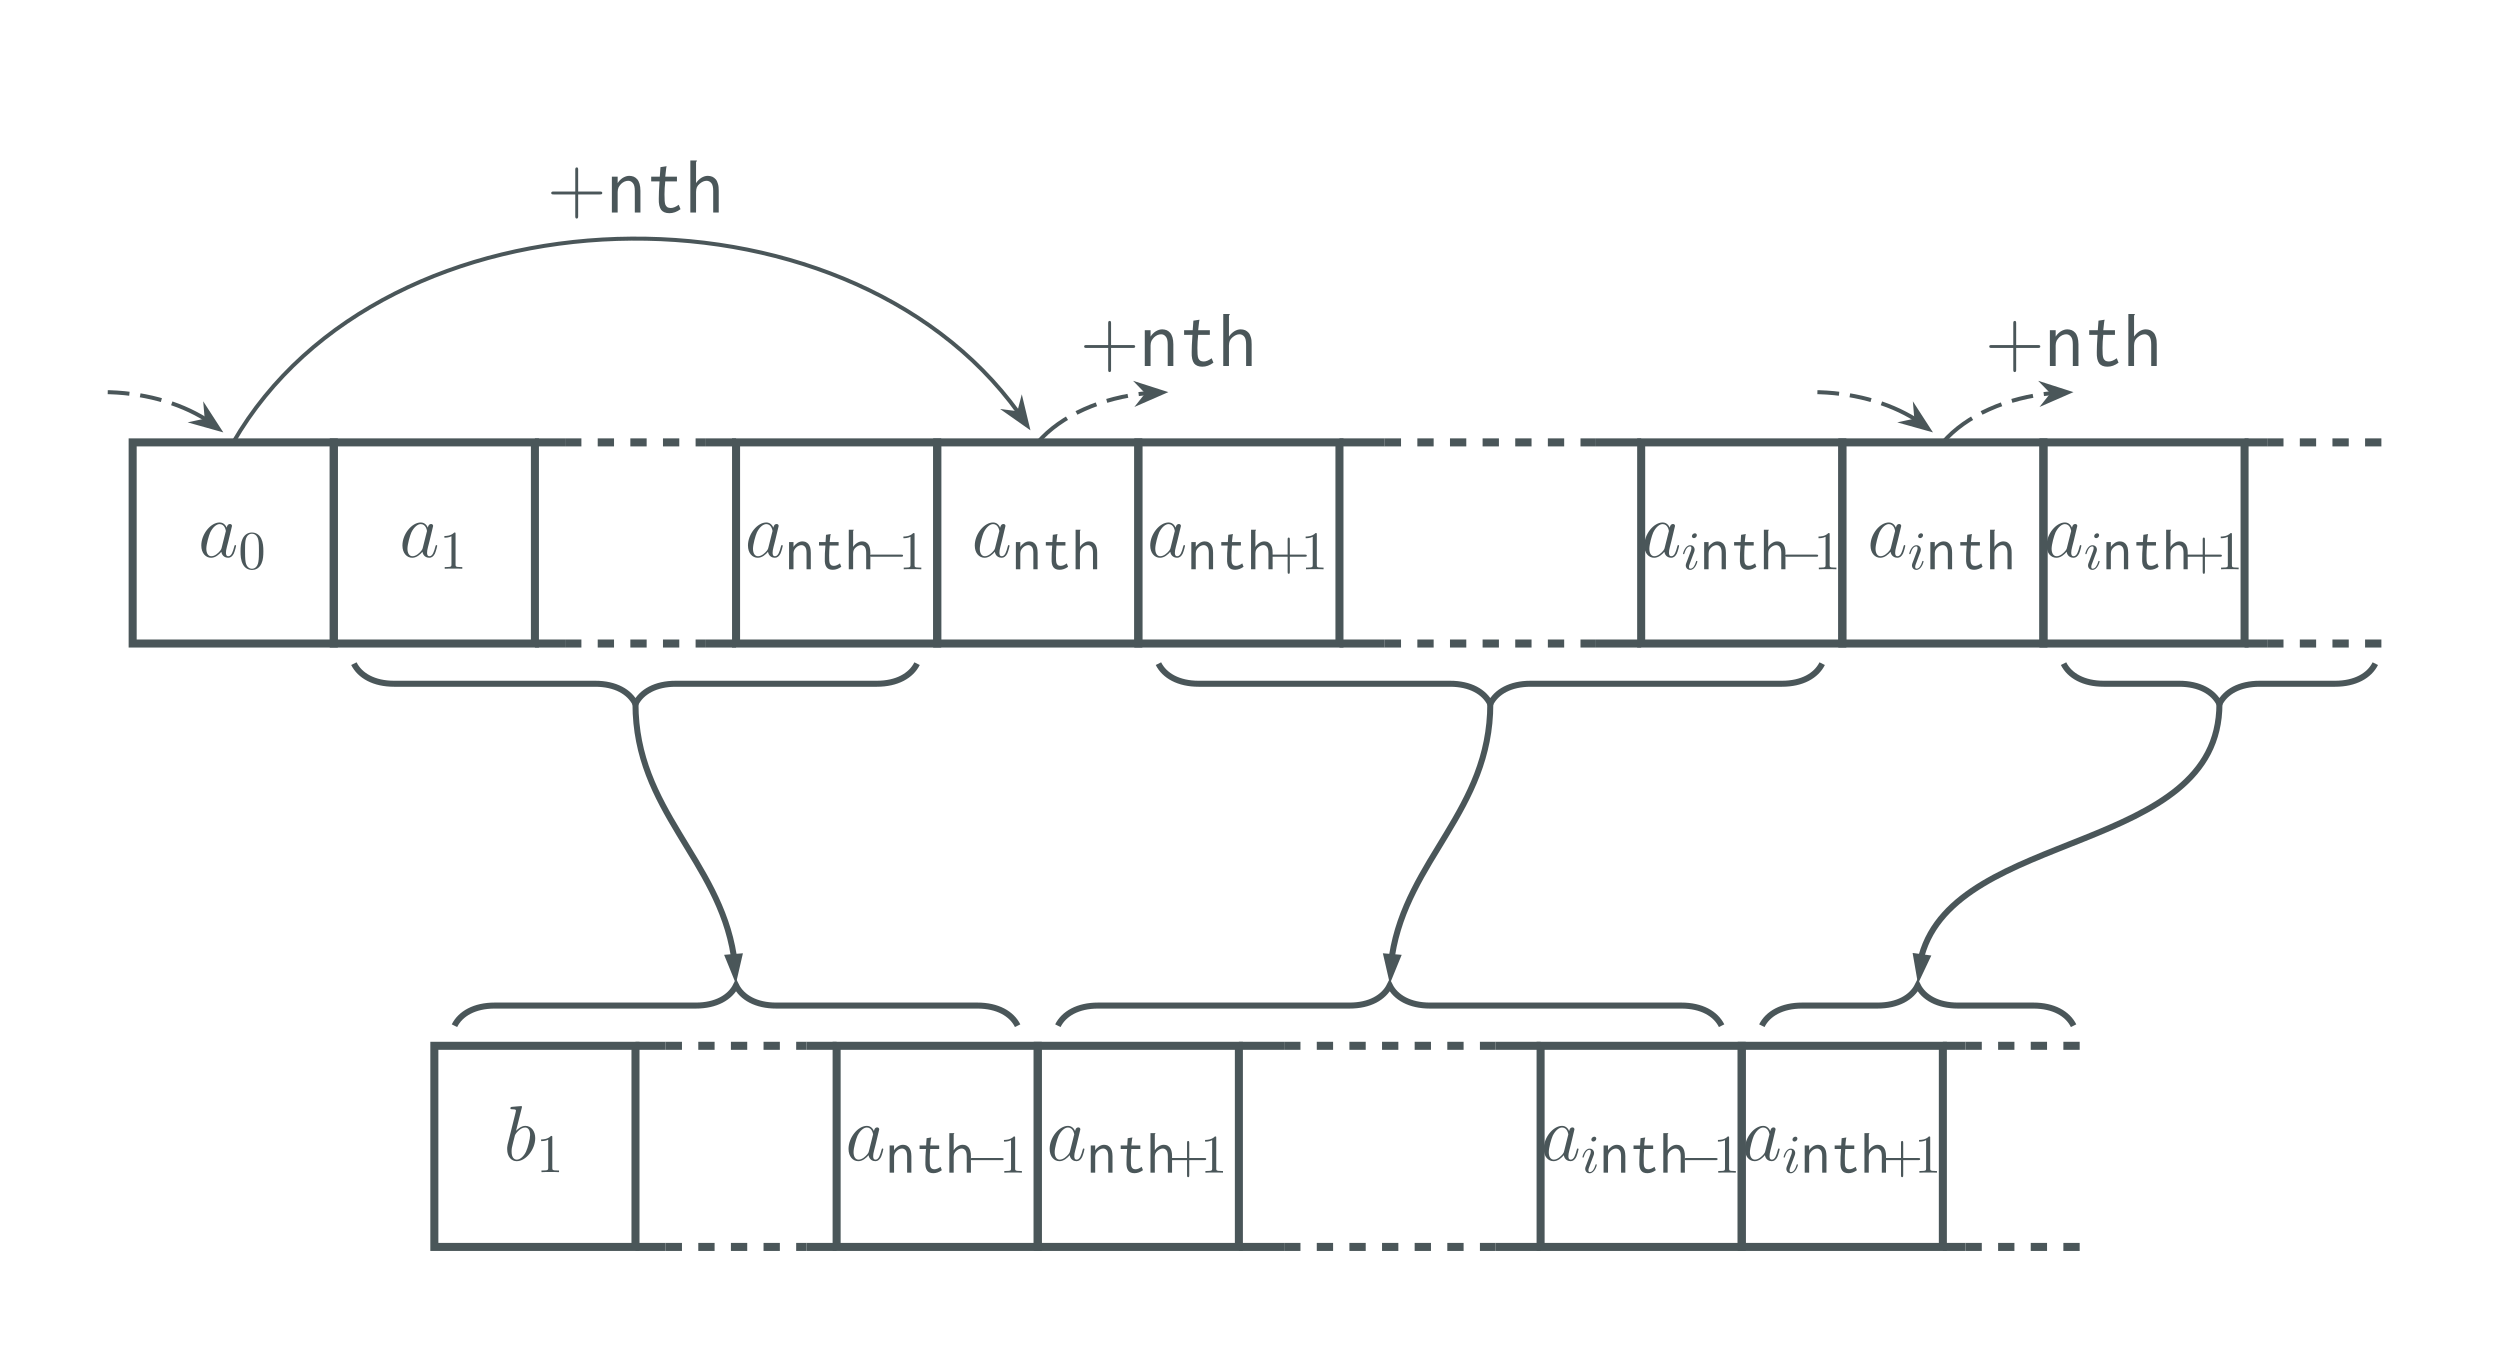
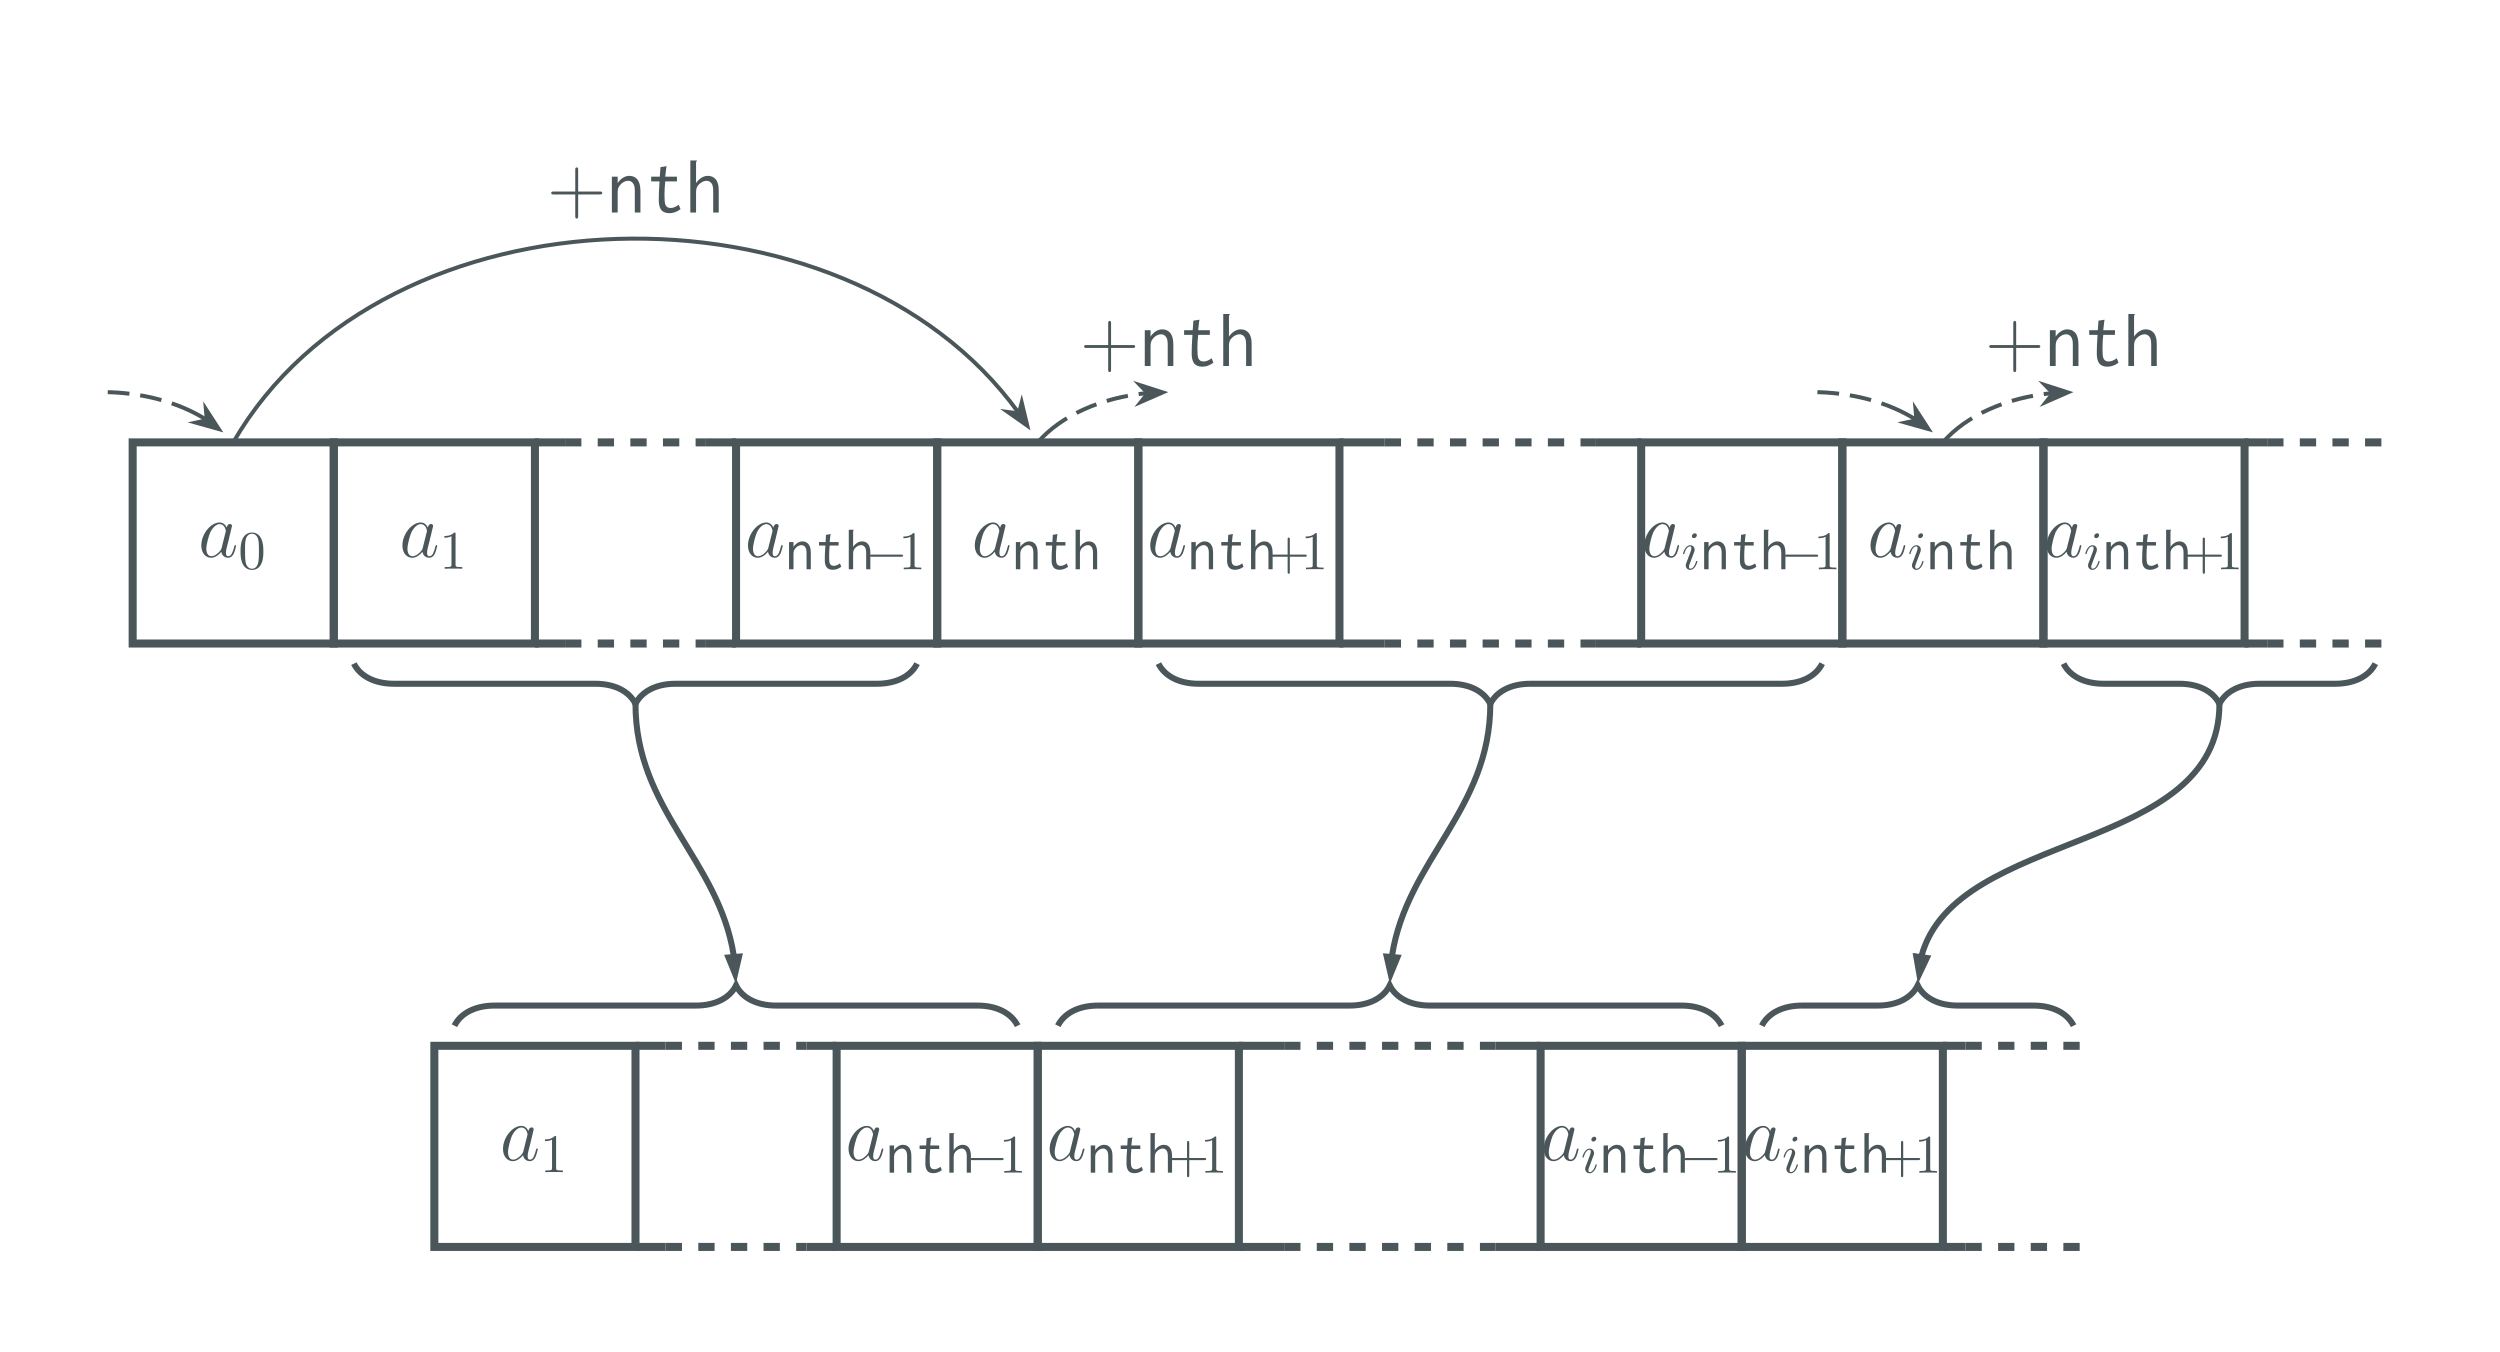
<svg xmlns="http://www.w3.org/2000/svg" xmlns:xlink="http://www.w3.org/1999/xlink" width="458.033pt" height="247.616pt" viewBox="0 0 458.033 247.616" version="1.1">
  <defs>
    <g>
      <symbol overflow="visible" id="glyph0-0">
        <path style="stroke:none;" d="" />
      </symbol>
      <symbol overflow="visible" id="glyph0-1">
        <path style="stroke:none;" d="M 4.312 -1.703 C 4.25 -1.469 4.25 -1.438 4.047 -1.156 C 3.734 -0.766 3.094 -0.141 2.422 -0.141 C 1.844 -0.141 1.5 -0.672 1.5 -1.516 C 1.5 -2.312 1.953 -3.922 2.219 -4.516 C 2.719 -5.516 3.391 -6.031 3.938 -6.031 C 4.891 -6.031 5.078 -4.859 5.078 -4.75 C 5.078 -4.734 5.031 -4.547 5.016 -4.516 Z M 5.234 -5.375 C 5.078 -5.75 4.688 -6.328 3.938 -6.328 C 2.328 -6.328 0.578 -4.234 0.578 -2.109 C 0.578 -0.688 1.406 0.141 2.375 0.141 C 3.172 0.141 3.844 -0.469 4.25 -0.953 C 4.391 -0.094 5.062 0.141 5.5 0.141 C 5.922 0.141 6.266 -0.109 6.531 -0.625 C 6.75 -1.125 6.953 -2 6.953 -2.047 C 6.953 -2.125 6.906 -2.188 6.812 -2.188 C 6.688 -2.188 6.672 -2.109 6.609 -1.891 C 6.391 -1.047 6.125 -0.141 5.531 -0.141 C 5.125 -0.141 5.094 -0.516 5.094 -0.797 C 5.094 -1.141 5.141 -1.297 5.266 -1.844 C 5.359 -2.203 5.438 -2.531 5.547 -2.938 C 6.078 -5.094 6.203 -5.609 6.203 -5.688 C 6.203 -5.891 6.047 -6.047 5.844 -6.047 C 5.375 -6.047 5.266 -5.547 5.234 -5.375 Z M 5.234 -5.375 " />
-       </symbol>
-       <symbol overflow="visible" id="glyph0-2">
-         <path style="stroke:none;" d="M 3.312 -9.594 C 3.328 -9.656 3.359 -9.734 3.359 -9.812 C 3.359 -9.953 3.219 -9.953 3.188 -9.953 C 3.172 -9.953 2.656 -9.906 2.391 -9.891 C 2.156 -9.875 1.938 -9.844 1.672 -9.828 C 1.328 -9.797 1.234 -9.781 1.234 -9.531 C 1.234 -9.375 1.375 -9.375 1.516 -9.375 C 2.25 -9.375 2.25 -9.25 2.25 -9.109 C 2.25 -9.016 2.141 -8.594 2.078 -8.328 L 1.734 -6.953 C 1.594 -6.391 0.781 -3.125 0.719 -2.875 C 0.641 -2.516 0.641 -2.266 0.641 -2.078 C 0.641 -0.609 1.469 0.141 2.391 0.141 C 4.062 0.141 5.781 -2 5.781 -4.078 C 5.781 -5.391 5.031 -6.328 3.953 -6.328 C 3.219 -6.328 2.531 -5.703 2.266 -5.422 Z M 2.406 -0.141 C 1.953 -0.141 1.453 -0.484 1.453 -1.609 C 1.453 -2.078 1.484 -2.359 1.75 -3.359 C 1.797 -3.547 2.016 -4.453 2.078 -4.641 C 2.109 -4.766 2.953 -6.031 3.938 -6.031 C 4.562 -6.031 4.844 -5.406 4.844 -4.656 C 4.844 -3.969 4.453 -2.359 4.094 -1.609 C 3.734 -0.828 3.062 -0.141 2.406 -0.141 Z M 2.406 -0.141 " />
      </symbol>
      <symbol overflow="visible" id="glyph1-0">
        <path style="stroke:none;" d="" />
      </symbol>
      <symbol overflow="visible" id="glyph1-1">
        <path style="stroke:none;" d="M 4.578 -3.188 C 4.578 -3.984 4.531 -4.781 4.188 -5.516 C 3.734 -6.484 2.906 -6.641 2.5 -6.641 C 1.891 -6.641 1.172 -6.375 0.75 -5.453 C 0.438 -4.766 0.391 -3.984 0.391 -3.188 C 0.391 -2.438 0.422 -1.547 0.844 -0.781 C 1.266 0.016 2 0.219 2.484 0.219 C 3.016 0.219 3.781 0.016 4.219 -0.938 C 4.531 -1.625 4.578 -2.406 4.578 -3.188 Z M 2.484 0 C 2.094 0 1.5 -0.25 1.328 -1.203 C 1.219 -1.797 1.219 -2.719 1.219 -3.312 C 1.219 -3.953 1.219 -4.609 1.297 -5.141 C 1.484 -6.328 2.234 -6.422 2.484 -6.422 C 2.812 -6.422 3.469 -6.234 3.656 -5.25 C 3.766 -4.688 3.766 -3.938 3.766 -3.312 C 3.766 -2.562 3.766 -1.891 3.656 -1.25 C 3.5 -0.297 2.938 0 2.484 0 Z M 2.484 0 " />
      </symbol>
      <symbol overflow="visible" id="glyph1-2">
        <path style="stroke:none;" d="M 2.938 -6.375 C 2.938 -6.625 2.938 -6.641 2.703 -6.641 C 2.078 -6 1.203 -6 0.891 -6 L 0.891 -5.688 C 1.094 -5.688 1.672 -5.688 2.188 -5.953 L 2.188 -0.781 C 2.188 -0.422 2.156 -0.312 1.266 -0.312 L 0.953 -0.312 L 0.953 0 C 1.297 -0.031 2.156 -0.031 2.562 -0.031 C 2.953 -0.031 3.828 -0.031 4.172 0 L 4.172 -0.312 L 3.859 -0.312 C 2.953 -0.312 2.938 -0.422 2.938 -0.781 Z M 2.938 -6.375 " />
      </symbol>
      <symbol overflow="visible" id="glyph1-3">
        <path style="stroke:none;" d="M 4.078 -2.297 L 6.859 -2.297 C 7 -2.297 7.188 -2.297 7.188 -2.5 C 7.188 -2.688 7 -2.688 6.859 -2.688 L 4.078 -2.688 L 4.078 -5.484 C 4.078 -5.625 4.078 -5.812 3.875 -5.812 C 3.672 -5.812 3.672 -5.625 3.672 -5.484 L 3.672 -2.688 L 0.891 -2.688 C 0.75 -2.688 0.562 -2.688 0.562 -2.5 C 0.562 -2.297 0.75 -2.297 0.891 -2.297 L 3.672 -2.297 L 3.672 0.5 C 3.672 0.641 3.672 0.828 3.875 0.828 C 4.078 0.828 4.078 0.641 4.078 0.5 Z M 4.078 -2.297 " />
      </symbol>
      <symbol overflow="visible" id="glyph2-0">
        <path style="stroke:none;" d="" />
      </symbol>
      <symbol overflow="visible" id="glyph2-1">
        <path style="stroke:none;" d="M 0.734 0 L 1.547 0 L 1.547 -2.875 C 1.547 -3.109 1.594 -3.328 1.672 -3.516 C 1.781 -3.703 1.891 -3.859 2.031 -3.984 C 2.188 -4.141 2.328 -4.234 2.516 -4.312 C 2.688 -4.391 2.859 -4.422 3.016 -4.422 C 3.266 -4.422 3.484 -4.312 3.672 -4.094 C 3.844 -3.891 3.938 -3.516 3.938 -3 L 3.938 0 L 4.719 0 L 4.719 -3.016 C 4.719 -3.406 4.672 -3.719 4.609 -3.984 C 4.516 -4.25 4.422 -4.453 4.281 -4.625 C 4.141 -4.781 3.969 -4.906 3.781 -5 C 3.594 -5.062 3.391 -5.109 3.172 -5.109 C 2.875 -5.109 2.578 -5.016 2.266 -4.828 C 1.984 -4.641 1.734 -4.406 1.547 -4.094 L 1.547 -4.984 L 0.734 -4.984 Z M 0.734 0 " />
      </symbol>
      <symbol overflow="visible" id="glyph2-2">
        <path style="stroke:none;" d="M 2.047 -6.312 L 1.969 -4.984 L 0.766 -4.984 L 0.766 -4.344 L 1.938 -4.344 C 1.891 -3.812 1.859 -3.328 1.844 -2.922 C 1.828 -2.516 1.828 -2.188 1.828 -1.922 C 1.797 -1.203 1.906 -0.703 2.156 -0.375 C 2.391 -0.062 2.766 0.094 3.297 0.094 C 3.828 0.094 4.344 -0.094 4.844 -0.453 L 4.609 -1.078 C 4.203 -0.781 3.828 -0.625 3.484 -0.625 C 3.297 -0.625 3.141 -0.672 3.016 -0.734 C 2.906 -0.828 2.812 -0.922 2.75 -1.062 C 2.688 -1.203 2.656 -1.391 2.641 -1.641 C 2.625 -1.875 2.625 -2.172 2.625 -2.516 C 2.625 -3.094 2.656 -3.703 2.719 -4.344 L 4.359 -4.344 L 4.359 -4.984 L 2.719 -4.984 L 2.844 -6.156 C 2.859 -6.188 2.875 -6.234 2.875 -6.281 C 2.906 -6.344 2.906 -6.391 2.906 -6.453 Z M 2.047 -6.312 " />
      </symbol>
      <symbol overflow="visible" id="glyph2-3">
        <path style="stroke:none;" d="M 0.766 0 L 1.562 0 L 1.562 -2.875 C 1.562 -3.125 1.609 -3.344 1.672 -3.516 C 1.766 -3.703 1.891 -3.875 2.047 -4 C 2.203 -4.141 2.359 -4.234 2.531 -4.312 C 2.688 -4.391 2.875 -4.422 3.031 -4.422 C 3.281 -4.422 3.5 -4.312 3.688 -4.094 C 3.859 -3.891 3.953 -3.516 3.953 -3 L 3.953 0 L 4.719 0 L 4.719 -3.016 C 4.719 -3.406 4.688 -3.719 4.609 -3.984 C 4.531 -4.25 4.438 -4.453 4.297 -4.625 C 4.156 -4.781 3.984 -4.906 3.812 -5 C 3.625 -5.062 3.422 -5.109 3.203 -5.109 C 2.891 -5.109 2.594 -5.016 2.297 -4.828 C 2 -4.641 1.75 -4.406 1.562 -4.094 L 1.562 -6.984 C 1.578 -7.047 1.594 -7.094 1.641 -7.125 C 1.656 -7.172 1.672 -7.203 1.672 -7.234 C 1.672 -7.234 1.672 -7.234 1.672 -7.25 L 0.766 -7.25 Z M 0.766 0 " />
      </symbol>
      <symbol overflow="visible" id="glyph3-0">
        <path style="stroke:none;" d="" />
      </symbol>
      <symbol overflow="visible" id="glyph3-1">
        <path style="stroke:none;" d="M 6.562 -2.297 C 6.734 -2.297 6.922 -2.297 6.922 -2.5 C 6.922 -2.688 6.734 -2.688 6.562 -2.688 L 1.172 -2.688 C 1 -2.688 0.828 -2.688 0.828 -2.5 C 0.828 -2.297 1 -2.297 1.172 -2.297 Z M 6.562 -2.297 " />
      </symbol>
      <symbol overflow="visible" id="glyph4-0">
        <path style="stroke:none;" d="" />
      </symbol>
      <symbol overflow="visible" id="glyph4-1">
        <path style="stroke:none;" d="M 2.828 -6.234 C 2.828 -6.438 2.688 -6.594 2.469 -6.594 C 2.188 -6.594 1.922 -6.328 1.922 -6.062 C 1.922 -5.875 2.062 -5.703 2.297 -5.703 C 2.531 -5.703 2.828 -5.938 2.828 -6.234 Z M 2.078 -2.484 C 2.188 -2.766 2.188 -2.797 2.297 -3.062 C 2.375 -3.266 2.422 -3.406 2.422 -3.594 C 2.422 -4.031 2.109 -4.406 1.609 -4.406 C 0.672 -4.406 0.297 -2.953 0.297 -2.875 C 0.297 -2.766 0.391 -2.766 0.406 -2.766 C 0.516 -2.766 0.516 -2.797 0.562 -2.953 C 0.844 -3.891 1.234 -4.188 1.578 -4.188 C 1.656 -4.188 1.828 -4.188 1.828 -3.875 C 1.828 -3.656 1.75 -3.453 1.719 -3.344 C 1.641 -3.094 1.188 -1.938 1.031 -1.5 C 0.922 -1.25 0.797 -0.922 0.797 -0.703 C 0.797 -0.234 1.141 0.109 1.609 0.109 C 2.547 0.109 2.922 -1.328 2.922 -1.422 C 2.922 -1.531 2.828 -1.531 2.797 -1.531 C 2.703 -1.531 2.703 -1.5 2.656 -1.344 C 2.469 -0.719 2.141 -0.109 1.641 -0.109 C 1.469 -0.109 1.391 -0.203 1.391 -0.438 C 1.391 -0.688 1.453 -0.828 1.688 -1.438 Z M 2.078 -2.484 " />
      </symbol>
      <symbol overflow="visible" id="glyph5-0">
        <path style="stroke:none;" d="" />
      </symbol>
      <symbol overflow="visible" id="glyph5-1">
        <path style="stroke:none;" d="M 5.719 -3.312 L 9.688 -3.312 C 9.891 -3.312 10.141 -3.312 10.141 -3.578 C 10.141 -3.844 9.891 -3.844 9.688 -3.844 L 5.719 -3.844 L 5.719 -7.797 C 5.719 -8 5.719 -8.266 5.469 -8.266 C 5.188 -8.266 5.188 -8.016 5.188 -7.797 L 5.188 -3.844 L 1.234 -3.844 C 1.031 -3.844 0.781 -3.844 0.781 -3.578 C 0.781 -3.312 1.016 -3.312 1.234 -3.312 L 5.188 -3.312 L 5.188 0.641 C 5.188 0.844 5.188 1.109 5.453 1.109 C 5.719 1.109 5.719 0.859 5.719 0.641 Z M 5.719 -3.312 " />
      </symbol>
      <symbol overflow="visible" id="glyph6-0">
        <path style="stroke:none;" d="" />
      </symbol>
      <symbol overflow="visible" id="glyph6-1">
        <path style="stroke:none;" d="M 0.969 0 L 2.031 0 L 2.031 -3.766 C 2.031 -4.094 2.094 -4.375 2.203 -4.625 C 2.344 -4.859 2.5 -5.078 2.672 -5.25 C 2.875 -5.438 3.062 -5.562 3.297 -5.672 C 3.531 -5.766 3.766 -5.812 3.969 -5.812 C 4.297 -5.812 4.594 -5.672 4.812 -5.391 C 5.062 -5.125 5.172 -4.641 5.172 -3.938 L 5.172 0 L 6.203 0 L 6.203 -3.969 C 6.203 -4.469 6.141 -4.891 6.047 -5.234 C 5.938 -5.578 5.812 -5.859 5.625 -6.078 C 5.438 -6.297 5.219 -6.453 4.984 -6.562 C 4.734 -6.656 4.453 -6.719 4.172 -6.719 C 3.766 -6.719 3.391 -6.594 2.984 -6.359 C 2.609 -6.109 2.281 -5.797 2.031 -5.391 L 2.031 -6.562 L 0.969 -6.562 Z M 0.969 0 " />
      </symbol>
      <symbol overflow="visible" id="glyph6-2">
        <path style="stroke:none;" d="M 2.703 -8.312 L 2.578 -6.562 L 1 -6.562 L 1 -5.703 L 2.531 -5.703 C 2.484 -5 2.438 -4.375 2.422 -3.844 C 2.406 -3.312 2.391 -2.875 2.391 -2.531 C 2.359 -1.594 2.516 -0.922 2.828 -0.484 C 3.141 -0.094 3.641 0.125 4.328 0.125 C 5.031 0.125 5.703 -0.109 6.375 -0.609 L 6.047 -1.422 C 5.516 -1.031 5.031 -0.828 4.594 -0.828 C 4.328 -0.828 4.125 -0.891 3.969 -0.969 C 3.812 -1.094 3.703 -1.219 3.609 -1.406 C 3.547 -1.594 3.484 -1.844 3.469 -2.156 C 3.453 -2.469 3.438 -2.859 3.438 -3.312 C 3.438 -4.062 3.484 -4.859 3.578 -5.703 L 5.719 -5.703 L 5.719 -6.562 L 3.578 -6.562 L 3.75 -8.109 C 3.766 -8.141 3.766 -8.188 3.781 -8.266 C 3.812 -8.328 3.828 -8.406 3.828 -8.484 Z M 2.703 -8.312 " />
      </symbol>
      <symbol overflow="visible" id="glyph6-3">
        <path style="stroke:none;" d="M 1 0 L 2.047 0 L 2.047 -3.766 C 2.047 -4.109 2.109 -4.391 2.203 -4.641 C 2.328 -4.875 2.484 -5.094 2.703 -5.266 C 2.891 -5.438 3.109 -5.562 3.328 -5.672 C 3.547 -5.766 3.766 -5.812 3.984 -5.812 C 4.312 -5.812 4.609 -5.672 4.844 -5.391 C 5.078 -5.125 5.188 -4.641 5.188 -3.938 L 5.188 0 L 6.203 0 L 6.203 -3.969 C 6.203 -4.469 6.172 -4.891 6.062 -5.234 C 5.969 -5.578 5.844 -5.859 5.656 -6.078 C 5.469 -6.297 5.25 -6.453 5.016 -6.562 C 4.766 -6.656 4.5 -6.719 4.203 -6.719 C 3.797 -6.719 3.406 -6.594 3.016 -6.359 C 2.641 -6.109 2.312 -5.797 2.047 -5.391 L 2.047 -9.188 C 2.062 -9.266 2.094 -9.344 2.156 -9.375 C 2.188 -9.438 2.203 -9.484 2.203 -9.516 L 2.203 -9.531 C 2.188 -9.531 2.188 -9.531 2.188 -9.531 L 1 -9.531 Z M 1 0 " />
      </symbol>
    </g>
    <clipPath id="clip1">
      <path d="M 0 0 L 458.031 0 L 458.031 247.617 L 0 247.617 Z M 0 0 " />
    </clipPath>
  </defs>
  <g id="surface1">
    <g clip-path="url(#clip1)" clip-rule="nonzero">
      <path style=" stroke:none;fill-rule:nonzero;fill:rgb(100%,100%,100%);fill-opacity:1;" d="M -0.004 247.617 L -0.004 0 L 458.035 0 L 458.035 247.617 Z M -0.004 247.617 " />
    </g>
    <path style="fill:none;stroke-width:1.473;stroke-linecap:butt;stroke-linejoin:miter;stroke:rgb(29.019%,33.725%,34.903%);stroke-opacity:1;stroke-miterlimit:10;" d="M -18.424 -15.851 L 18.427 -15.851 L 18.427 21 L -18.424 21 Z M -18.424 -15.851 " transform="matrix(1,0,0,-1,42.729,102.051)" />
    <g style="fill:rgb(29.019%,33.725%,34.903%);fill-opacity:1;">
      <use xlink:href="#glyph0-1" x="36.302" y="102.051" />
    </g>
    <g style="fill:rgb(29.019%,33.725%,34.903%);fill-opacity:1;">
      <use xlink:href="#glyph1-1" x="43.676" y="104.203" />
    </g>
    <path style="fill:none;stroke-width:1.473;stroke-linecap:butt;stroke-linejoin:miter;stroke:rgb(29.019%,33.725%,34.903%);stroke-opacity:1;stroke-miterlimit:10;" d="M -18.427 -15.851 L 18.425 -15.851 L 18.425 21 L -18.427 21 Z M -18.427 -15.851 " transform="matrix(1,0,0,-1,79.579,102.051)" />
    <g style="fill:rgb(29.019%,33.725%,34.903%);fill-opacity:1;">
      <use xlink:href="#glyph0-1" x="73.152" y="102.051" />
    </g>
    <g style="fill:rgb(29.019%,33.725%,34.903%);fill-opacity:1;">
      <use xlink:href="#glyph1-2" x="80.526" y="104.203" />
    </g>
    <path style="fill:none;stroke-width:1.473;stroke-linecap:butt;stroke-linejoin:miter;stroke:rgb(29.019%,33.725%,34.903%);stroke-opacity:1;stroke-miterlimit:10;" d="M -18.426 -15.851 L -12.899 -15.851 M 18.425 -15.851 L 12.898 -15.851 M -18.426 21 L -12.899 21 M 18.425 21 L 12.898 21 " transform="matrix(1,0,0,-1,116.43,102.051)" />
    <path style="fill:none;stroke-width:1.473;stroke-linecap:butt;stroke-linejoin:miter;stroke:rgb(29.019%,33.725%,34.903%);stroke-opacity:1;stroke-dasharray:2.989,2.989;stroke-miterlimit:10;" d="M -12.899 -15.851 L 12.898 -15.851 M -12.899 21 L 12.898 21 " transform="matrix(1,0,0,-1,116.43,102.051)" />
    <path style="fill:none;stroke-width:1.473;stroke-linecap:butt;stroke-linejoin:miter;stroke:rgb(29.019%,33.725%,34.903%);stroke-opacity:1;stroke-miterlimit:10;" d="M -18.425 -15.851 L 18.427 -15.851 L 18.427 21 L -18.425 21 Z M -18.425 -15.851 " transform="matrix(1,0,0,-1,153.28,102.051)" />
    <g style="fill:rgb(29.019%,33.725%,34.903%);fill-opacity:1;">
      <use xlink:href="#glyph0-1" x="136.458" y="102.051" />
    </g>
    <g style="fill:rgb(29.019%,33.725%,34.903%);fill-opacity:1;">
      <use xlink:href="#glyph2-1" x="143.832" y="104.299" />
      <use xlink:href="#glyph2-2" x="149.287" y="104.299" />
      <use xlink:href="#glyph2-3" x="154.741" y="104.299" />
    </g>
    <g style="fill:rgb(29.019%,33.725%,34.903%);fill-opacity:1;">
      <use xlink:href="#glyph3-1" x="158.535" y="104.299" />
    </g>
    <g style="fill:rgb(29.019%,33.725%,34.903%);fill-opacity:1;">
      <use xlink:href="#glyph1-2" x="164.623" y="104.299" />
    </g>
    <path style="fill:none;stroke-width:1.473;stroke-linecap:butt;stroke-linejoin:miter;stroke:rgb(29.019%,33.725%,34.903%);stroke-opacity:1;stroke-miterlimit:10;" d="M -18.424 -15.851 L 18.424 -15.851 L 18.424 21 L -18.424 21 Z M -18.424 -15.851 " transform="matrix(1,0,0,-1,190.131,102.051)" />
    <g style="fill:rgb(29.019%,33.725%,34.903%);fill-opacity:1;">
      <use xlink:href="#glyph0-1" x="178.013" y="102.051" />
    </g>
    <g style="fill:rgb(29.019%,33.725%,34.903%);fill-opacity:1;">
      <use xlink:href="#glyph2-1" x="185.387" y="104.299" />
      <use xlink:href="#glyph2-2" x="190.842" y="104.299" />
      <use xlink:href="#glyph2-3" x="196.296" y="104.299" />
    </g>
    <path style="fill:none;stroke-width:1.473;stroke-linecap:butt;stroke-linejoin:miter;stroke:rgb(29.019%,33.725%,34.903%);stroke-opacity:1;stroke-miterlimit:10;" d="M -18.427 -15.851 L 18.424 -15.851 L 18.424 21 L -18.427 21 Z M -18.427 -15.851 " transform="matrix(1,0,0,-1,226.982,102.051)" />
    <g style="fill:rgb(29.019%,33.725%,34.903%);fill-opacity:1;">
      <use xlink:href="#glyph0-1" x="210.159" y="102.051" />
    </g>
    <g style="fill:rgb(29.019%,33.725%,34.903%);fill-opacity:1;">
      <use xlink:href="#glyph2-1" x="217.533" y="104.299" />
      <use xlink:href="#glyph2-2" x="222.988" y="104.299" />
      <use xlink:href="#glyph2-3" x="228.442" y="104.299" />
    </g>
    <g style="fill:rgb(29.019%,33.725%,34.903%);fill-opacity:1;">
      <use xlink:href="#glyph1-3" x="232.237" y="104.299" />
    </g>
    <g style="fill:rgb(29.019%,33.725%,34.903%);fill-opacity:1;">
      <use xlink:href="#glyph1-2" x="238.322" y="104.299" />
    </g>
    <path style="fill:none;stroke-width:1.473;stroke-linecap:butt;stroke-linejoin:miter;stroke:rgb(29.019%,33.725%,34.903%);stroke-opacity:1;stroke-miterlimit:10;" d="M -27.639 -15.851 L -19.346 -15.851 M 27.639 -15.851 L 19.346 -15.851 M -27.639 21 L -19.346 21 M 27.639 21 L 19.346 21 " transform="matrix(1,0,0,-1,273.045,102.051)" />
    <path style="fill:none;stroke-width:1.473;stroke-linecap:butt;stroke-linejoin:miter;stroke:rgb(29.019%,33.725%,34.903%);stroke-opacity:1;stroke-dasharray:2.989,2.989;stroke-miterlimit:10;" d="M -19.346 -15.851 L 19.346 -15.851 M -19.346 21 L 19.346 21 " transform="matrix(1,0,0,-1,273.045,102.051)" />
    <path style="fill:none;stroke-width:1.473;stroke-linecap:butt;stroke-linejoin:miter;stroke:rgb(29.019%,33.725%,34.903%);stroke-opacity:1;stroke-miterlimit:10;" d="M -18.424 -15.851 L 18.427 -15.851 L 18.427 21 L -18.424 21 Z M -18.424 -15.851 " transform="matrix(1,0,0,-1,319.108,102.051)" />
    <g style="fill:rgb(29.019%,33.725%,34.903%);fill-opacity:1;">
      <use xlink:href="#glyph0-1" x="300.683" y="102.051" />
    </g>
    <g style="fill:rgb(29.019%,33.725%,34.903%);fill-opacity:1;">
      <use xlink:href="#glyph4-1" x="308.057" y="104.299" />
    </g>
    <g style="fill:rgb(29.019%,33.725%,34.903%);fill-opacity:1;">
      <use xlink:href="#glyph2-1" x="311.489" y="104.299" />
      <use xlink:href="#glyph2-2" x="316.944" y="104.299" />
      <use xlink:href="#glyph2-3" x="322.398" y="104.299" />
    </g>
    <g style="fill:rgb(29.019%,33.725%,34.903%);fill-opacity:1;">
      <use xlink:href="#glyph3-1" x="326.192" y="104.299" />
    </g>
    <g style="fill:rgb(29.019%,33.725%,34.903%);fill-opacity:1;">
      <use xlink:href="#glyph1-2" x="332.281" y="104.299" />
    </g>
    <path style="fill:none;stroke-width:1.473;stroke-linecap:butt;stroke-linejoin:miter;stroke:rgb(29.019%,33.725%,34.903%);stroke-opacity:1;stroke-miterlimit:10;" d="M -18.424 -15.851 L 18.424 -15.851 L 18.424 21 L -18.424 21 Z M -18.424 -15.851 " transform="matrix(1,0,0,-1,355.959,102.051)" />
    <g style="fill:rgb(29.019%,33.725%,34.903%);fill-opacity:1;">
      <use xlink:href="#glyph0-1" x="342.125" y="102.051" />
    </g>
    <g style="fill:rgb(29.019%,33.725%,34.903%);fill-opacity:1;">
      <use xlink:href="#glyph4-1" x="349.499" y="104.299" />
    </g>
    <g style="fill:rgb(29.019%,33.725%,34.903%);fill-opacity:1;">
      <use xlink:href="#glyph2-1" x="352.931" y="104.299" />
      <use xlink:href="#glyph2-2" x="358.386" y="104.299" />
      <use xlink:href="#glyph2-3" x="363.84" y="104.299" />
    </g>
    <path style="fill:none;stroke-width:1.473;stroke-linecap:butt;stroke-linejoin:miter;stroke:rgb(29.019%,33.725%,34.903%);stroke-opacity:1;stroke-miterlimit:10;" d="M -18.426 -15.851 L 18.425 -15.851 L 18.425 21 L -18.426 21 Z M -18.426 -15.851 " transform="matrix(1,0,0,-1,392.809,102.051)" />
    <g style="fill:rgb(29.019%,33.725%,34.903%);fill-opacity:1;">
      <use xlink:href="#glyph0-1" x="374.384" y="102.051" />
    </g>
    <g style="fill:rgb(29.019%,33.725%,34.903%);fill-opacity:1;">
      <use xlink:href="#glyph4-1" x="381.758" y="104.299" />
    </g>
    <g style="fill:rgb(29.019%,33.725%,34.903%);fill-opacity:1;">
      <use xlink:href="#glyph2-1" x="385.19" y="104.299" />
      <use xlink:href="#glyph2-2" x="390.645" y="104.299" />
      <use xlink:href="#glyph2-3" x="396.099" y="104.299" />
    </g>
    <g style="fill:rgb(29.019%,33.725%,34.903%);fill-opacity:1;">
      <use xlink:href="#glyph1-3" x="399.893" y="104.299" />
    </g>
    <g style="fill:rgb(29.019%,33.725%,34.903%);fill-opacity:1;">
      <use xlink:href="#glyph1-2" x="405.978" y="104.299" />
    </g>
    <path style="fill:none;stroke-width:1.473;stroke-linecap:butt;stroke-linejoin:miter;stroke:rgb(29.019%,33.725%,34.903%);stroke-opacity:1;stroke-miterlimit:10;" d="M -13.819 -15.851 L -9.674 -15.851 M -13.819 21 L -9.674 21 " transform="matrix(1,0,0,-1,425.053,102.051)" />
    <path style="fill:none;stroke-width:1.473;stroke-linecap:butt;stroke-linejoin:miter;stroke:rgb(29.019%,33.725%,34.903%);stroke-opacity:1;stroke-dasharray:2.989,2.989;stroke-miterlimit:10;" d="M -9.674 -15.851 L 13.818 -15.851 M -9.674 21 L 13.818 21 " transform="matrix(1,0,0,-1,425.053,102.051)" />
    <path style="fill:none;stroke-width:0.737;stroke-linecap:butt;stroke-linejoin:miter;stroke:rgb(29.019%,33.725%,34.903%);stroke-opacity:1;stroke-dasharray:6.974,1.993,3.985,1.993,3.985,1.993,2.989,1.993,2.989,1.993,2.989,1.993,2.989,1.993,2.989;stroke-miterlimit:10;" d="M -193.825 22.611 C -198.884 25.794 -205.646 27.638 -212.798 27.638 " transform="matrix(1,0,0,-1,231.587,99.478)" />
    <path style="fill-rule:nonzero;fill:rgb(29.019%,33.725%,34.903%);fill-opacity:1;stroke-width:0.737;stroke-linecap:butt;stroke-linejoin:miter;stroke:rgb(29.019%,33.725%,34.903%);stroke-opacity:1;stroke-miterlimit:10;" d="M 5.256 -0 L 1.191 1.535 L 2.537 -0 L 1.191 -1.538 Z M 5.256 -0 " transform="matrix(0.80466,0.59364,0.59364,-0.80466,35.84912,75.48548)" />
    <path style="fill:none;stroke-width:0.737;stroke-linecap:butt;stroke-linejoin:miter;stroke:rgb(29.019%,33.725%,34.903%);stroke-opacity:1;stroke-miterlimit:10;" d="M -188.86 18.427 C -161.216 66.31 -76.958 68.134 -45.001 23.896 " transform="matrix(1,0,0,-1,231.587,99.478)" />
    <path style="fill-rule:nonzero;fill:rgb(29.019%,33.725%,34.903%);fill-opacity:1;stroke-width:0.737;stroke-linecap:butt;stroke-linejoin:miter;stroke:rgb(29.019%,33.725%,34.903%);stroke-opacity:1;stroke-miterlimit:10;" d="M 5.255 -0.002 L 1.188 1.535 L 2.535 0 L 1.188 -1.536 Z M 5.255 -0.002 " transform="matrix(0.5623,0.82689,0.82689,-0.5623,185.2539,73.6382)" />
    <g style="fill:rgb(29.019%,33.725%,34.903%);fill-opacity:1;">
      <use xlink:href="#glyph5-1" x="100.207" y="38.935" />
    </g>
    <g style="fill:rgb(29.019%,33.725%,34.903%);fill-opacity:1;">
      <use xlink:href="#glyph6-1" x="111.133" y="38.935" />
      <use xlink:href="#glyph6-2" x="118.306" y="38.935" />
      <use xlink:href="#glyph6-3" x="125.479" y="38.935" />
    </g>
    <path style="fill:none;stroke-width:0.737;stroke-linecap:butt;stroke-linejoin:miter;stroke:rgb(29.019%,33.725%,34.903%);stroke-opacity:1;stroke-dasharray:6.974,1.993,3.985,1.993,3.985,1.993,2.989,1.993,2.989,1.993,2.989,1.993,2.989,1.993,2.989;stroke-miterlimit:10;" d="M -41.458 18.427 C -37.185 23.357 -29.778 26.65 -21.466 27.451 " transform="matrix(1,0,0,-1,231.587,99.478)" />
    <path style="fill-rule:nonzero;fill:rgb(29.019%,33.725%,34.903%);fill-opacity:1;stroke-width:0.737;stroke-linecap:butt;stroke-linejoin:miter;stroke:rgb(29.019%,33.725%,34.903%);stroke-opacity:1;stroke-miterlimit:10;" d="M 5.256 -0.001 L 1.189 1.538 L 2.534 -0.002 L 1.188 -1.536 Z M 5.256 -0.001 " transform="matrix(0.99864,-0.05136,-0.05136,-0.99864,207.7702,72.16355)" />
    <g style="fill:rgb(29.019%,33.725%,34.903%);fill-opacity:1;">
      <use xlink:href="#glyph5-1" x="197.843" y="67.059" />
    </g>
    <g style="fill:rgb(29.019%,33.725%,34.903%);fill-opacity:1;">
      <use xlink:href="#glyph6-1" x="208.769" y="67.059" />
      <use xlink:href="#glyph6-2" x="215.942" y="67.059" />
      <use xlink:href="#glyph6-3" x="223.115" y="67.059" />
    </g>
    <path style="fill:none;stroke-width:0.737;stroke-linecap:butt;stroke-linejoin:miter;stroke:rgb(29.019%,33.725%,34.903%);stroke-opacity:1;stroke-dasharray:6.974,1.993,3.985,1.993,3.985,1.993,2.989,1.993,2.989,1.993,2.989,1.993,2.989,1.993,2.989;stroke-miterlimit:10;" d="M 119.409 22.611 C 114.347 25.794 107.589 27.638 100.436 27.638 " transform="matrix(1,0,0,-1,231.587,99.478)" />
    <path style="fill-rule:nonzero;fill:rgb(29.019%,33.725%,34.903%);fill-opacity:1;stroke-width:0.737;stroke-linecap:butt;stroke-linejoin:miter;stroke:rgb(29.019%,33.725%,34.903%);stroke-opacity:1;stroke-miterlimit:10;" d="M 5.254 -0.001 L 1.189 1.534 L 2.536 -0.002 L 1.189 -1.539 Z M 5.254 -0.001 " transform="matrix(0.80466,0.59364,0.59364,-0.80466,349.082,75.48548)" />
    <path style="fill:none;stroke-width:0.737;stroke-linecap:butt;stroke-linejoin:miter;stroke:rgb(29.019%,33.725%,34.903%);stroke-opacity:1;stroke-dasharray:6.974,1.993,3.985,1.993,3.985,1.993,2.989,1.993,2.989,1.993,2.989,1.993,2.989,1.993,2.989;stroke-miterlimit:10;" d="M 124.37 18.427 C 128.643 23.357 136.05 26.65 144.362 27.451 " transform="matrix(1,0,0,-1,231.587,99.478)" />
    <path style="fill-rule:nonzero;fill:rgb(29.019%,33.725%,34.903%);fill-opacity:1;stroke-width:0.737;stroke-linecap:butt;stroke-linejoin:miter;stroke:rgb(29.019%,33.725%,34.903%);stroke-opacity:1;stroke-miterlimit:10;" d="M 5.255 -0.001 L 1.188 1.538 L 2.537 -0.002 L 1.191 -1.536 Z M 5.255 -0.001 " transform="matrix(0.99864,-0.05136,-0.05136,-0.99864,373.5994,72.16355)" />
    <g style="fill:rgb(29.019%,33.725%,34.903%);fill-opacity:1;">
      <use xlink:href="#glyph5-1" x="363.67" y="67.059" />
    </g>
    <g style="fill:rgb(29.019%,33.725%,34.903%);fill-opacity:1;">
      <use xlink:href="#glyph6-1" x="374.596" y="67.059" />
      <use xlink:href="#glyph6-2" x="381.769" y="67.059" />
      <use xlink:href="#glyph6-3" x="388.942" y="67.059" />
    </g>
    <path style="fill:none;stroke-width:1.473;stroke-linecap:butt;stroke-linejoin:miter;stroke:rgb(29.019%,33.725%,34.903%);stroke-opacity:1;stroke-miterlimit:10;" d="M -18.426 -15.85 L 18.426 -15.85 L 18.426 20.998 L -18.426 20.998 Z M -18.426 -15.85 " transform="matrix(1,0,0,-1,98.004,212.603)" />
    <g style="fill:rgb(29.019%,33.725%,34.903%);fill-opacity:1;">
-       <use xlink:href="#glyph0-2" x="92.278" y="212.603" />
-     </g>
-     <g style="fill:rgb(29.019%,33.725%,34.903%);fill-opacity:1;">
-       <use xlink:href="#glyph1-2" x="98.251" y="214.755" />
+       <use xlink:href="#glyph0-1" x="91.578" y="212.603" />
+     </g>
+     <g style="fill:rgb(29.019%,33.725%,34.903%);fill-opacity:1;">
+       <use xlink:href="#glyph1-2" x="98.951" y="214.755" />
    </g>
    <path style="fill:none;stroke-width:1.473;stroke-linecap:butt;stroke-linejoin:miter;stroke:rgb(29.019%,33.725%,34.903%);stroke-opacity:1;stroke-miterlimit:10;" d="M -18.425 -15.85 L -12.898 -15.85 M 18.426 -15.85 L 12.899 -15.85 M -18.425 20.998 L -12.898 20.998 M 18.426 20.998 L 12.899 20.998 " transform="matrix(1,0,0,-1,134.855,212.603)" />
    <path style="fill:none;stroke-width:1.473;stroke-linecap:butt;stroke-linejoin:miter;stroke:rgb(29.019%,33.725%,34.903%);stroke-opacity:1;stroke-dasharray:2.989,2.989;stroke-miterlimit:10;" d="M -12.898 -15.85 L 12.899 -15.85 M -12.898 20.998 L 12.899 20.998 " transform="matrix(1,0,0,-1,134.855,212.603)" />
    <path style="fill:none;stroke-width:1.473;stroke-linecap:butt;stroke-linejoin:miter;stroke:rgb(29.019%,33.725%,34.903%);stroke-opacity:1;stroke-miterlimit:10;" d="M -18.424 -15.85 L 18.424 -15.85 L 18.424 20.998 L -18.424 20.998 Z M -18.424 -15.85 " transform="matrix(1,0,0,-1,171.705,212.603)" />
    <g style="fill:rgb(29.019%,33.725%,34.903%);fill-opacity:1;">
      <use xlink:href="#glyph0-1" x="154.883" y="212.603" />
    </g>
    <g style="fill:rgb(29.019%,33.725%,34.903%);fill-opacity:1;">
      <use xlink:href="#glyph2-1" x="162.257" y="214.85" />
      <use xlink:href="#glyph2-2" x="167.712" y="214.85" />
      <use xlink:href="#glyph2-3" x="173.166" y="214.85" />
    </g>
    <g style="fill:rgb(29.019%,33.725%,34.903%);fill-opacity:1;">
      <use xlink:href="#glyph3-1" x="176.96" y="214.85" />
    </g>
    <g style="fill:rgb(29.019%,33.725%,34.903%);fill-opacity:1;">
      <use xlink:href="#glyph1-2" x="183.048" y="214.85" />
    </g>
    <path style="fill:none;stroke-width:1.473;stroke-linecap:butt;stroke-linejoin:miter;stroke:rgb(29.019%,33.725%,34.903%);stroke-opacity:1;stroke-miterlimit:10;" d="M -18.427 -15.85 L 18.424 -15.85 L 18.424 20.998 L -18.427 20.998 Z M -18.427 -15.85 " transform="matrix(1,0,0,-1,208.556,212.603)" />
    <g style="fill:rgb(29.019%,33.725%,34.903%);fill-opacity:1;">
      <use xlink:href="#glyph0-1" x="191.733" y="212.603" />
    </g>
    <g style="fill:rgb(29.019%,33.725%,34.903%);fill-opacity:1;">
      <use xlink:href="#glyph2-1" x="199.107" y="214.85" />
      <use xlink:href="#glyph2-2" x="204.562" y="214.85" />
      <use xlink:href="#glyph2-3" x="210.016" y="214.85" />
    </g>
    <g style="fill:rgb(29.019%,33.725%,34.903%);fill-opacity:1;">
      <use xlink:href="#glyph1-3" x="213.81" y="214.85" />
    </g>
    <g style="fill:rgb(29.019%,33.725%,34.903%);fill-opacity:1;">
      <use xlink:href="#glyph1-2" x="219.895" y="214.85" />
    </g>
    <path style="fill:none;stroke-width:1.473;stroke-linecap:butt;stroke-linejoin:miter;stroke:rgb(29.019%,33.725%,34.903%);stroke-opacity:1;stroke-miterlimit:10;" d="M -27.639 -15.85 L -19.346 -15.85 M 27.639 -15.85 L 19.346 -15.85 M -27.639 20.998 L -19.346 20.998 M 27.639 20.998 L 19.346 20.998 " transform="matrix(1,0,0,-1,254.619,212.603)" />
    <path style="fill:none;stroke-width:1.473;stroke-linecap:butt;stroke-linejoin:miter;stroke:rgb(29.019%,33.725%,34.903%);stroke-opacity:1;stroke-dasharray:2.989,2.989;stroke-miterlimit:10;" d="M -19.346 -15.85 L 19.346 -15.85 M -19.346 20.998 L 19.346 20.998 " transform="matrix(1,0,0,-1,254.619,212.603)" />
    <path style="fill:none;stroke-width:1.473;stroke-linecap:butt;stroke-linejoin:miter;stroke:rgb(29.019%,33.725%,34.903%);stroke-opacity:1;stroke-miterlimit:10;" d="M -18.424 -15.85 L 18.427 -15.85 L 18.427 20.998 L -18.424 20.998 Z M -18.424 -15.85 " transform="matrix(1,0,0,-1,300.682,212.603)" />
    <g style="fill:rgb(29.019%,33.725%,34.903%);fill-opacity:1;">
      <use xlink:href="#glyph0-1" x="282.257" y="212.603" />
    </g>
    <g style="fill:rgb(29.019%,33.725%,34.903%);fill-opacity:1;">
      <use xlink:href="#glyph4-1" x="289.631" y="214.85" />
    </g>
    <g style="fill:rgb(29.019%,33.725%,34.903%);fill-opacity:1;">
      <use xlink:href="#glyph2-1" x="293.063" y="214.85" />
      <use xlink:href="#glyph2-2" x="298.518" y="214.85" />
      <use xlink:href="#glyph2-3" x="303.972" y="214.85" />
    </g>
    <g style="fill:rgb(29.019%,33.725%,34.903%);fill-opacity:1;">
      <use xlink:href="#glyph3-1" x="307.766" y="214.85" />
    </g>
    <g style="fill:rgb(29.019%,33.725%,34.903%);fill-opacity:1;">
      <use xlink:href="#glyph1-2" x="313.854" y="214.85" />
    </g>
    <path style="fill:none;stroke-width:1.473;stroke-linecap:butt;stroke-linejoin:miter;stroke:rgb(29.019%,33.725%,34.903%);stroke-opacity:1;stroke-miterlimit:10;" d="M -18.427 -15.85 L 18.425 -15.85 L 18.425 20.998 L -18.427 20.998 Z M -18.427 -15.85 " transform="matrix(1,0,0,-1,337.532,212.603)" />
    <g style="fill:rgb(29.019%,33.725%,34.903%);fill-opacity:1;">
      <use xlink:href="#glyph0-1" x="319.107" y="212.603" />
    </g>
    <g style="fill:rgb(29.019%,33.725%,34.903%);fill-opacity:1;">
      <use xlink:href="#glyph4-1" x="326.481" y="214.85" />
    </g>
    <g style="fill:rgb(29.019%,33.725%,34.903%);fill-opacity:1;">
      <use xlink:href="#glyph2-1" x="329.913" y="214.85" />
      <use xlink:href="#glyph2-2" x="335.368" y="214.85" />
      <use xlink:href="#glyph2-3" x="340.822" y="214.85" />
    </g>
    <g style="fill:rgb(29.019%,33.725%,34.903%);fill-opacity:1;">
      <use xlink:href="#glyph1-3" x="344.616" y="214.85" />
    </g>
    <g style="fill:rgb(29.019%,33.725%,34.903%);fill-opacity:1;">
      <use xlink:href="#glyph1-2" x="350.701" y="214.85" />
    </g>
    <path style="fill:none;stroke-width:1.473;stroke-linecap:butt;stroke-linejoin:miter;stroke:rgb(29.019%,33.725%,34.903%);stroke-opacity:1;stroke-miterlimit:10;" d="M -13.819 -15.85 L -9.674 -15.85 M -13.819 20.998 L -9.674 20.998 " transform="matrix(1,0,0,-1,369.776,212.603)" />
    <path style="fill:none;stroke-width:1.473;stroke-linecap:butt;stroke-linejoin:miter;stroke:rgb(29.019%,33.725%,34.903%);stroke-opacity:1;stroke-dasharray:2.989,2.989;stroke-miterlimit:10;" d="M -9.674 -15.85 L 13.818 -15.85 M -9.674 20.998 L 13.818 20.998 " transform="matrix(1,0,0,-1,369.776,212.603)" />
    <path style="fill:none;stroke-width:1.105;stroke-linecap:butt;stroke-linejoin:miter;stroke:rgb(29.019%,33.725%,34.903%);stroke-opacity:1;stroke-miterlimit:10;" d="M -63.567 -22.112 C -64.673 -24.323 -67.255 -25.795 -70.939 -25.795 L -107.79 -25.795 C -111.474 -25.795 -114.052 -27.268 -115.157 -29.479 C -116.263 -27.268 -118.845 -25.795 -122.528 -25.795 L -159.38 -25.795 C -163.064 -25.795 -165.646 -24.323 -166.751 -22.112 " transform="matrix(1,0,0,-1,231.587,99.478)" />
    <path style="fill:none;stroke-width:1.105;stroke-linecap:butt;stroke-linejoin:miter;stroke:rgb(29.019%,33.725%,34.903%);stroke-opacity:1;stroke-miterlimit:10;" d="M -148.325 -88.444 C -147.22 -86.233 -144.642 -84.756 -140.954 -84.756 L -104.103 -84.756 C -100.419 -84.756 -97.841 -83.284 -96.735 -81.073 C -95.63 -83.284 -93.048 -84.756 -89.364 -84.756 L -52.513 -84.756 C -48.829 -84.756 -46.247 -86.233 -45.142 -88.444 " transform="matrix(1,0,0,-1,231.587,99.478)" />
    <path style="fill:none;stroke-width:1.105;stroke-linecap:butt;stroke-linejoin:miter;stroke:rgb(29.019%,33.725%,34.903%);stroke-opacity:1;stroke-miterlimit:10;" d="M -115.157 -29.479 C -115.157 -48.917 -99.911 -58.006 -97.157 -75.573 " transform="matrix(1,0,0,-1,231.587,99.478)" />
    <path style="fill-rule:nonzero;fill:rgb(29.019%,33.725%,34.903%);fill-opacity:1;stroke-width:1.105;stroke-linecap:butt;stroke-linejoin:miter;stroke:rgb(29.019%,33.725%,34.903%);stroke-opacity:1;stroke-miterlimit:10;" d="M 3.639 -0.001 L 0.551 0.977 L 0.551 0.002 L 0.554 -0.975 Z M 3.639 -0.001 " transform="matrix(0.08066,0.99669,0.99669,-0.08066,134.3876,174.7948)" />
    <path style="fill:none;stroke-width:1.105;stroke-linecap:butt;stroke-linejoin:miter;stroke:rgb(29.019%,33.725%,34.903%);stroke-opacity:1;stroke-miterlimit:10;" d="M 102.261 -22.112 C 101.155 -24.323 98.577 -25.795 94.89 -25.795 L 48.827 -25.795 C 45.143 -25.795 42.561 -27.268 41.456 -29.479 C 40.35 -27.268 37.772 -25.795 34.089 -25.795 L -11.978 -25.795 C -15.661 -25.795 -18.239 -24.323 -19.345 -22.112 " transform="matrix(1,0,0,-1,231.587,99.478)" />
    <path style="fill:none;stroke-width:1.105;stroke-linecap:butt;stroke-linejoin:miter;stroke:rgb(29.019%,33.725%,34.903%);stroke-opacity:1;stroke-miterlimit:10;" d="M -37.771 -88.444 C -36.665 -86.233 -34.087 -84.756 -30.403 -84.756 L 15.663 -84.756 C 19.347 -84.756 21.925 -83.284 23.03 -81.073 C 24.136 -83.284 26.718 -84.756 30.401 -84.756 L 76.464 -84.756 C 80.151 -84.756 82.729 -86.233 83.835 -88.444 " transform="matrix(1,0,0,-1,231.587,99.478)" />
    <path style="fill:none;stroke-width:1.105;stroke-linecap:butt;stroke-linejoin:miter;stroke:rgb(29.019%,33.725%,34.903%);stroke-opacity:1;stroke-miterlimit:10;" d="M 41.456 -29.479 C 41.456 -48.917 26.21 -58.006 23.456 -75.573 " transform="matrix(1,0,0,-1,231.587,99.478)" />
    <path style="fill-rule:nonzero;fill:rgb(29.019%,33.725%,34.903%);fill-opacity:1;stroke-width:1.105;stroke-linecap:butt;stroke-linejoin:miter;stroke:rgb(29.019%,33.725%,34.903%);stroke-opacity:1;stroke-miterlimit:10;" d="M 3.639 -0.002 L 0.554 0.975 L 0.551 -0.001 L 0.551 -0.977 Z M 3.639 -0.002 " transform="matrix(-0.08066,0.99669,0.99669,0.08066,255.0846,174.7948)" />
    <path style="fill:none;stroke-width:1.105;stroke-linecap:butt;stroke-linejoin:miter;stroke:rgb(29.019%,33.725%,34.903%);stroke-opacity:1;stroke-miterlimit:10;" d="M 203.601 -22.112 C 202.495 -24.323 199.917 -25.795 196.229 -25.795 L 182.413 -25.795 C 178.726 -25.795 176.147 -27.268 175.042 -29.479 C 173.936 -27.268 171.358 -25.795 167.671 -25.795 L 153.854 -25.795 C 150.167 -25.795 147.589 -24.323 146.483 -22.112 " transform="matrix(1,0,0,-1,231.587,99.478)" />
    <path style="fill:none;stroke-width:1.105;stroke-linecap:butt;stroke-linejoin:miter;stroke:rgb(29.019%,33.725%,34.903%);stroke-opacity:1;stroke-miterlimit:10;" d="M 91.206 -88.444 C 92.311 -86.233 94.89 -84.756 98.577 -84.756 L 112.397 -84.756 C 116.081 -84.756 118.659 -83.284 119.765 -81.073 C 120.87 -83.284 123.452 -84.756 127.136 -84.756 L 140.956 -84.756 C 144.64 -84.756 147.218 -86.233 148.323 -88.444 " transform="matrix(1,0,0,-1,231.587,99.478)" />
    <path style="fill:none;stroke-width:1.105;stroke-linecap:butt;stroke-linejoin:miter;stroke:rgb(29.019%,33.725%,34.903%);stroke-opacity:1;stroke-miterlimit:10;" d="M 175.042 -29.479 C 175.042 -57.135 126.882 -52.299 120.468 -75.627 " transform="matrix(1,0,0,-1,231.587,99.478)" />
    <path style="fill-rule:nonzero;fill:rgb(29.019%,33.725%,34.903%);fill-opacity:1;stroke-width:1.105;stroke-linecap:butt;stroke-linejoin:miter;stroke:rgb(29.019%,33.725%,34.903%);stroke-opacity:1;stroke-miterlimit:10;" d="M 3.638 0 L 0.553 0.976 L 0.552 -0.002 L 0.554 -0.975 Z M 3.638 0 " transform="matrix(-0.13475,0.99083,0.99083,0.13475,352.1306,174.8286)" />
  </g>
</svg>
